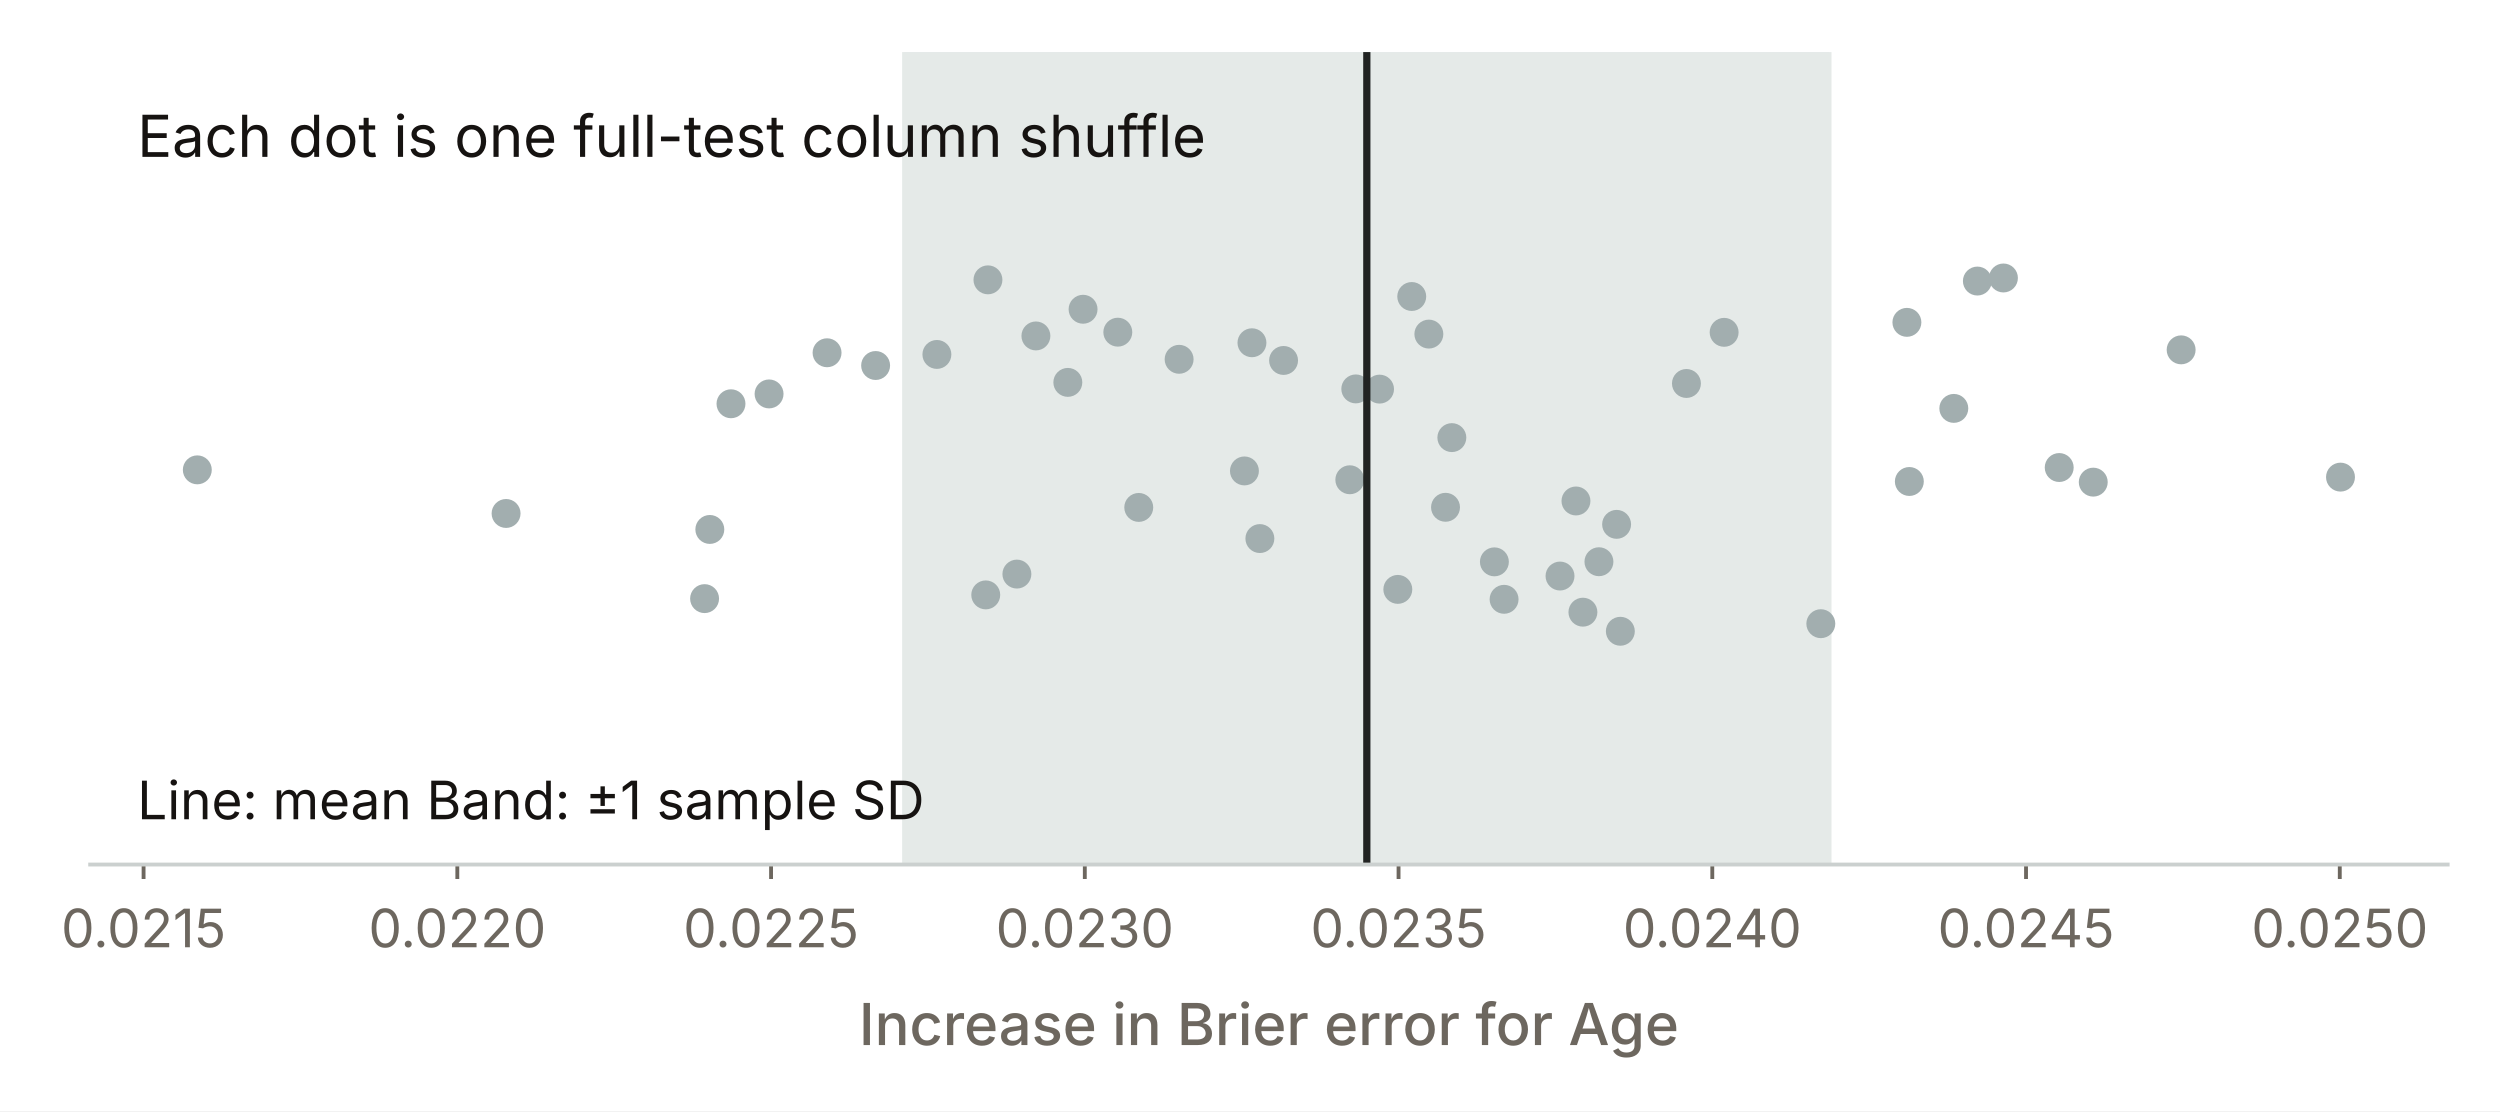
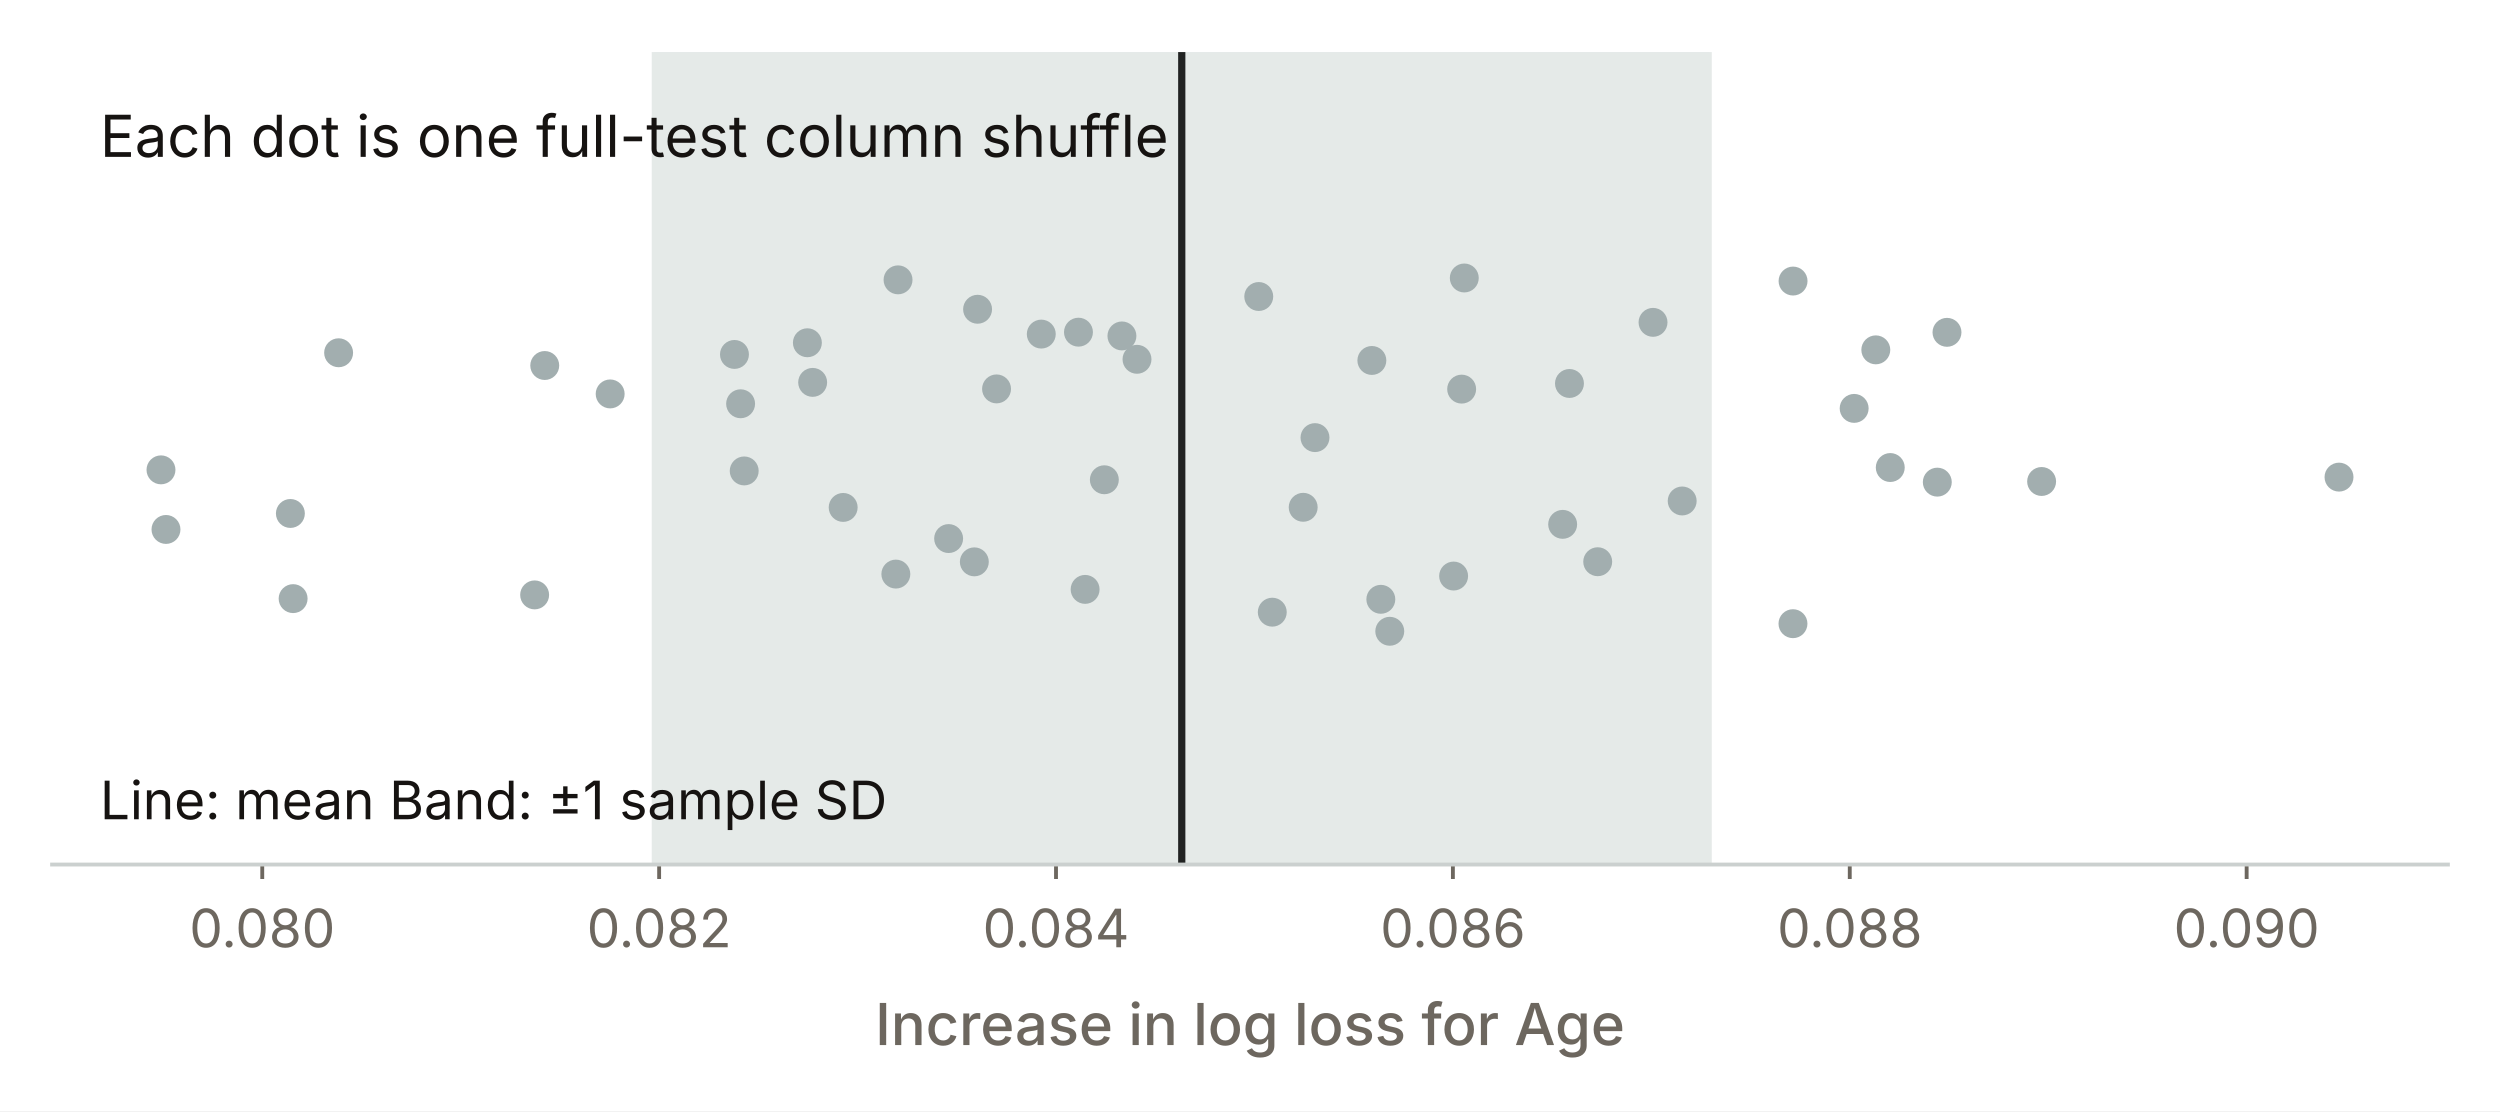
<svg xmlns="http://www.w3.org/2000/svg" xmlns:xlink="http://www.w3.org/1999/xlink" width="518.4pt" height="230.4pt" viewBox="0 0 518.4 230.4" version="1.1">
  <defs>
    <style type="text/css">*{stroke-linejoin: round; stroke-linecap: butt}</style>
  </defs>
  <g id="figure_1">
    <g id="patch_1">
      <path d="M 0 230.4 L 518.4 230.4 L 518.4 0 L 0 0 z " style="fill: #ffffff" />
    </g>
    <g id="axes_1">
      <g id="patch_2">
-         <path d="M 18.695 179.271 L 507.547 179.271 L 507.547 10.8 L 18.695 10.8 z " style="fill: #ffffff" />
+         <path d="M 10.8 179.271 L 507.6 179.271 L 507.6 10.8 L 10.8 10.8 z " style="fill: #ffffff" />
      </g>
      <g id="repeat-sd">
-         <path d="M 187.566 179.271 L 379.282 179.271 L 379.282 10.8 L 187.566 10.8 z " clip-path="url(#p4c0a920f47)" style="fill: #e5eae8; stroke: #e5eae8; stroke-linejoin: miter" />
+         <path d="M 135.64 179.271 L 354.457 179.271 L 354.457 10.8 L 135.64 10.8 z " clip-path="url(#p859f0ef4b1)" style="fill: #e5eae8; stroke: #e5eae8; stroke-linejoin: miter" />
      </g>
      <g id="matplotlib.axis_1">
        <g id="xtick_1">
          <g id="line2d_1">
            <defs>
-               <path id="m5aa0e6aa8b" d="M 0 0 L 0 3 " style="stroke: #6d675f; stroke-width: 0.8" />
+               <path id="mce2f760b6c" d="M 0 0 L 0 3 " style="stroke: #6d675f; stroke-width: 0.8" />
            </defs>
            <g>
-               <use xlink:href="#m5aa0e6aa8b" x="29.772" y="179.271" style="fill: #6d675f; stroke: #6d675f; stroke-width: 0.8" />
+               <use xlink:href="#mce2f760b6c" x="54.381" y="179.271" style="fill: #6d675f; stroke: #6d675f; stroke-width: 0.8" />
            </g>
          </g>
          <g id="text_1">
-             <text style="font-size: 11px; font-family: 'Inter', 'Helvetica Neue', 'Arial', 'DejaVu Sans', sans-serif; text-anchor: middle; fill: #6d675f" x="29.772" y="196.427" transform="rotate(-0 29.7723 196.4271)">0.0215</text>
+             <text style="font-size: 11px; font-family: 'Inter', 'Helvetica Neue', 'Arial', 'DejaVu Sans', sans-serif; text-anchor: middle; fill: #6d675f" x="54.381" y="196.427" transform="rotate(-0 54.38148 196.4271)">0.080</text>
          </g>
        </g>
        <g id="xtick_2">
          <g id="line2d_2">
            <g>
-               <use xlink:href="#m5aa0e6aa8b" x="94.83" y="179.271" style="fill: #6d675f; stroke: #6d675f; stroke-width: 0.8" />
+               <use xlink:href="#mce2f760b6c" x="136.678" y="179.271" style="fill: #6d675f; stroke: #6d675f; stroke-width: 0.8" />
            </g>
          </g>
          <g id="text_2">
-             <text style="font-size: 11px; font-family: 'Inter', 'Helvetica Neue', 'Arial', 'DejaVu Sans', sans-serif; text-anchor: middle; fill: #6d675f" x="94.83" y="196.427" transform="rotate(-0 94.82993 196.4271)">0.0220</text>
+             <text style="font-size: 11px; font-family: 'Inter', 'Helvetica Neue', 'Arial', 'DejaVu Sans', sans-serif; text-anchor: middle; fill: #6d675f" x="136.678" y="196.427" transform="rotate(-0 136.6779 196.4271)">0.082</text>
          </g>
        </g>
        <g id="xtick_3">
          <g id="line2d_3">
            <g>
-               <use xlink:href="#m5aa0e6aa8b" x="159.888" y="179.271" style="fill: #6d675f; stroke: #6d675f; stroke-width: 0.8" />
+               <use xlink:href="#mce2f760b6c" x="218.974" y="179.271" style="fill: #6d675f; stroke: #6d675f; stroke-width: 0.8" />
            </g>
          </g>
          <g id="text_3">
-             <text style="font-size: 11px; font-family: 'Inter', 'Helvetica Neue', 'Arial', 'DejaVu Sans', sans-serif; text-anchor: middle; fill: #6d675f" x="159.888" y="196.427" transform="rotate(-0 159.8876 196.4271)">0.0225</text>
+             <text style="font-size: 11px; font-family: 'Inter', 'Helvetica Neue', 'Arial', 'DejaVu Sans', sans-serif; text-anchor: middle; fill: #6d675f" x="218.974" y="196.427" transform="rotate(-0 218.9743 196.4271)">0.084</text>
          </g>
        </g>
        <g id="xtick_4">
          <g id="line2d_4">
            <g>
-               <use xlink:href="#m5aa0e6aa8b" x="224.945" y="179.271" style="fill: #6d675f; stroke: #6d675f; stroke-width: 0.8" />
+               <use xlink:href="#mce2f760b6c" x="301.271" y="179.271" style="fill: #6d675f; stroke: #6d675f; stroke-width: 0.8" />
            </g>
          </g>
          <g id="text_4">
-             <text style="font-size: 11px; font-family: 'Inter', 'Helvetica Neue', 'Arial', 'DejaVu Sans', sans-serif; text-anchor: middle; fill: #6d675f" x="224.945" y="196.427" transform="rotate(-0 224.9452 196.4271)">0.0230</text>
+             <text style="font-size: 11px; font-family: 'Inter', 'Helvetica Neue', 'Arial', 'DejaVu Sans', sans-serif; text-anchor: middle; fill: #6d675f" x="301.271" y="196.427" transform="rotate(-0 301.2707 196.4271)">0.086</text>
          </g>
        </g>
        <g id="xtick_5">
          <g id="line2d_5">
            <g>
-               <use xlink:href="#m5aa0e6aa8b" x="290.003" y="179.271" style="fill: #6d675f; stroke: #6d675f; stroke-width: 0.8" />
+               <use xlink:href="#mce2f760b6c" x="383.567" y="179.271" style="fill: #6d675f; stroke: #6d675f; stroke-width: 0.8" />
            </g>
          </g>
          <g id="text_5">
-             <text style="font-size: 11px; font-family: 'Inter', 'Helvetica Neue', 'Arial', 'DejaVu Sans', sans-serif; text-anchor: middle; fill: #6d675f" x="290.003" y="196.427" transform="rotate(-0 290.0028 196.4271)">0.0235</text>
+             <text style="font-size: 11px; font-family: 'Inter', 'Helvetica Neue', 'Arial', 'DejaVu Sans', sans-serif; text-anchor: middle; fill: #6d675f" x="383.567" y="196.427" transform="rotate(-0 383.5671 196.4271)">0.088</text>
          </g>
        </g>
        <g id="xtick_6">
          <g id="line2d_6">
            <g>
-               <use xlink:href="#m5aa0e6aa8b" x="355.06" y="179.271" style="fill: #6d675f; stroke: #6d675f; stroke-width: 0.8" />
+               <use xlink:href="#mce2f760b6c" x="465.864" y="179.271" style="fill: #6d675f; stroke: #6d675f; stroke-width: 0.8" />
            </g>
          </g>
          <g id="text_6">
-             <text style="font-size: 11px; font-family: 'Inter', 'Helvetica Neue', 'Arial', 'DejaVu Sans', sans-serif; text-anchor: middle; fill: #6d675f" x="355.06" y="196.427" transform="rotate(-0 355.0605 196.4271)">0.0240</text>
-           </g>
-         </g>
-         <g id="xtick_7">
-           <g id="line2d_7">
-             <g>
-               <use xlink:href="#m5aa0e6aa8b" x="420.118" y="179.271" style="fill: #6d675f; stroke: #6d675f; stroke-width: 0.8" />
-             </g>
-           </g>
-           <g id="text_7">
-             <text style="font-size: 11px; font-family: 'Inter', 'Helvetica Neue', 'Arial', 'DejaVu Sans', sans-serif; text-anchor: middle; fill: #6d675f" x="420.118" y="196.427" transform="rotate(-0 420.1181 196.4271)">0.0245</text>
-           </g>
-         </g>
-         <g id="xtick_8">
-           <g id="line2d_8">
-             <g>
-               <use xlink:href="#m5aa0e6aa8b" x="485.176" y="179.271" style="fill: #6d675f; stroke: #6d675f; stroke-width: 0.8" />
-             </g>
-           </g>
-           <g id="text_8">
-             <text style="font-size: 11px; font-family: 'Inter', 'Helvetica Neue', 'Arial', 'DejaVu Sans', sans-serif; text-anchor: middle; fill: #6d675f" x="485.176" y="196.427" transform="rotate(-0 485.1757 196.4271)">0.0250</text>
-           </g>
-         </g>
-         <g id="text_9">
-           <text style="font-weight: 500; font-size: 12px; font-family: 'Inter', 'Helvetica Neue', 'Arial', 'DejaVu Sans', sans-serif; text-anchor: middle; fill: #6d675f" x="263.121" y="216.705" transform="rotate(-0 263.1206 216.7055)">Increase in Brier error for Age</text>
+             <text style="font-size: 11px; font-family: 'Inter', 'Helvetica Neue', 'Arial', 'DejaVu Sans', sans-serif; text-anchor: middle; fill: #6d675f" x="465.864" y="196.427" transform="rotate(-0 465.8635 196.4271)">0.090</text>
+           </g>
+         </g>
+         <g id="text_7">
+           <text style="font-weight: 500; font-size: 12px; font-family: 'Inter', 'Helvetica Neue', 'Arial', 'DejaVu Sans', sans-serif; text-anchor: middle; fill: #6d675f" x="259.2" y="216.705" transform="rotate(-0 259.2 216.7055)">Increase in log loss for Age</text>
        </g>
      </g>
      <g id="matplotlib.axis_2" />
      <g id="repeat-point-0">
        <defs>
-           <path id="m4ea286cdae" d="M 0 2.5 C 0.663 2.5 1.299 2.237 1.768 1.768 C 2.237 1.299 2.5 0.663 2.5 0 C 2.5 -0.663 2.237 -1.299 1.768 -1.768 C 1.299 -2.237 0.663 -2.5 0 -2.5 C -0.663 -2.5 -1.299 -2.237 -1.768 -1.768 C -2.237 -1.299 -2.5 -0.663 -2.5 0 C -2.5 0.663 -2.237 1.299 -1.768 1.768 C -1.299 2.237 -0.663 2.5 0 2.5 z " style="stroke: #a2aeaf" />
+           <path id="m02b0efc22b" d="M 0 2.5 C 0.663 2.5 1.299 2.237 1.768 1.768 C 2.237 1.299 2.5 0.663 2.5 0 C 2.5 -0.663 2.237 -1.299 1.768 -1.768 C 1.299 -2.237 0.663 -2.5 0 -2.5 C -0.663 -2.5 -1.299 -2.237 -1.768 -1.768 C -2.237 -1.299 -2.5 -0.663 -2.5 0 C -2.5 0.663 -2.237 1.299 -1.768 1.768 C -1.299 2.237 -0.663 2.5 0 2.5 z " style="stroke: #a2aeaf" />
        </defs>
-         <g clip-path="url(#p4c0a920f47)">
-           <use xlink:href="#m4ea286cdae" x="194.274" y="73.497" style="fill: #a2aeaf; stroke: #a2aeaf" />
+         <g clip-path="url(#p859f0ef4b1)">
+           <use xlink:href="#m02b0efc22b" x="152.298" y="73.497" style="fill: #a2aeaf; stroke: #a2aeaf" />
        </g>
      </g>
      <g id="repeat-point-1">
-         <g clip-path="url(#p4c0a920f47)">
-           <use xlink:href="#m4ea286cdae" x="395.921" y="99.841" style="fill: #a2aeaf; stroke: #a2aeaf" />
+         <g clip-path="url(#p859f0ef4b1)">
+           <use xlink:href="#m02b0efc22b" x="423.35" y="99.841" style="fill: #a2aeaf; stroke: #a2aeaf" />
        </g>
      </g>
      <g id="repeat-point-2">
-         <g clip-path="url(#p4c0a920f47)">
-           <use xlink:href="#m4ea286cdae" x="395.415" y="66.843" style="fill: #a2aeaf; stroke: #a2aeaf" />
+         <g clip-path="url(#p859f0ef4b1)">
+           <use xlink:href="#m02b0efc22b" x="342.772" y="66.843" style="fill: #a2aeaf; stroke: #a2aeaf" />
        </g>
      </g>
      <g id="repeat-point-3">
-         <g clip-path="url(#p4c0a920f47)">
-           <use xlink:href="#m4ea286cdae" x="349.7" y="79.518" style="fill: #a2aeaf; stroke: #a2aeaf" />
+         <g clip-path="url(#p859f0ef4b1)">
+           <use xlink:href="#m02b0efc22b" x="325.444" y="79.518" style="fill: #a2aeaf; stroke: #a2aeaf" />
        </g>
      </g>
      <g id="repeat-point-4">
-         <g clip-path="url(#p4c0a920f47)">
-           <use xlink:href="#m4ea286cdae" x="328.234" y="126.941" style="fill: #a2aeaf; stroke: #a2aeaf" />
+         <g clip-path="url(#p859f0ef4b1)">
+           <use xlink:href="#m02b0efc22b" x="263.818" y="126.941" style="fill: #a2aeaf; stroke: #a2aeaf" />
        </g>
      </g>
      <g id="repeat-point-5">
-         <g clip-path="url(#p4c0a920f47)">
-           <use xlink:href="#m4ea286cdae" x="415.432" y="57.642" style="fill: #a2aeaf; stroke: #a2aeaf" />
+         <g clip-path="url(#p859f0ef4b1)">
+           <use xlink:href="#m02b0efc22b" x="303.635" y="57.642" style="fill: #a2aeaf; stroke: #a2aeaf" />
        </g>
      </g>
      <g id="repeat-point-6">
-         <g clip-path="url(#p4c0a920f47)">
-           <use xlink:href="#m4ea286cdae" x="244.502" y="74.505" style="fill: #a2aeaf; stroke: #a2aeaf" />
+         <g clip-path="url(#p859f0ef4b1)">
+           <use xlink:href="#m02b0efc22b" x="235.769" y="74.505" style="fill: #a2aeaf; stroke: #a2aeaf" />
        </g>
      </g>
      <g id="repeat-point-7">
-         <g clip-path="url(#p4c0a920f47)">
-           <use xlink:href="#m4ea286cdae" x="452.282" y="72.545" style="fill: #a2aeaf; stroke: #a2aeaf" />
+         <g clip-path="url(#p859f0ef4b1)">
+           <use xlink:href="#m02b0efc22b" x="388.968" y="72.545" style="fill: #a2aeaf; stroke: #a2aeaf" />
        </g>
      </g>
      <g id="repeat-point-8">
-         <g clip-path="url(#p4c0a920f47)">
-           <use xlink:href="#m4ea286cdae" x="311.887" y="124.273" style="fill: #a2aeaf; stroke: #a2aeaf" />
+         <g clip-path="url(#p859f0ef4b1)">
+           <use xlink:href="#m02b0efc22b" x="286.329" y="124.273" style="fill: #a2aeaf; stroke: #a2aeaf" />
        </g>
      </g>
      <g id="repeat-point-9">
-         <g clip-path="url(#p4c0a920f47)">
-           <use xlink:href="#m4ea286cdae" x="485.326" y="98.936" style="fill: #a2aeaf; stroke: #a2aeaf" />
+         <g clip-path="url(#p859f0ef4b1)">
+           <use xlink:href="#m02b0efc22b" x="485.018" y="98.936" style="fill: #a2aeaf; stroke: #a2aeaf" />
        </g>
      </g>
      <g id="repeat-point-10">
-         <g clip-path="url(#p4c0a920f47)">
-           <use xlink:href="#m4ea286cdae" x="299.743" y="105.193" style="fill: #a2aeaf; stroke: #a2aeaf" />
+         <g clip-path="url(#p859f0ef4b1)">
+           <use xlink:href="#m02b0efc22b" x="270.229" y="105.193" style="fill: #a2aeaf; stroke: #a2aeaf" />
        </g>
      </g>
      <g id="repeat-point-11">
-         <g clip-path="url(#p4c0a920f47)">
-           <use xlink:href="#m4ea286cdae" x="292.739" y="61.483" style="fill: #a2aeaf; stroke: #a2aeaf" />
+         <g clip-path="url(#p859f0ef4b1)">
+           <use xlink:href="#m02b0efc22b" x="261.015" y="61.483" style="fill: #a2aeaf; stroke: #a2aeaf" />
        </g>
      </g>
      <g id="repeat-point-12">
-         <g clip-path="url(#p4c0a920f47)">
-           <use xlink:href="#m4ea286cdae" x="151.578" y="83.725" style="fill: #a2aeaf; stroke: #a2aeaf" />
+         <g clip-path="url(#p859f0ef4b1)">
+           <use xlink:href="#m02b0efc22b" x="153.572" y="83.725" style="fill: #a2aeaf; stroke: #a2aeaf" />
        </g>
      </g>
      <g id="repeat-point-13">
-         <g clip-path="url(#p4c0a920f47)">
-           <use xlink:href="#m4ea286cdae" x="214.806" y="69.66" style="fill: #a2aeaf; stroke: #a2aeaf" />
+         <g clip-path="url(#p859f0ef4b1)">
+           <use xlink:href="#m02b0efc22b" x="232.643" y="69.66" style="fill: #a2aeaf; stroke: #a2aeaf" />
        </g>
      </g>
      <g id="repeat-point-14">
-         <g clip-path="url(#p4c0a920f47)">
-           <use xlink:href="#m4ea286cdae" x="279.899" y="99.484" style="fill: #a2aeaf; stroke: #a2aeaf" />
+         <g clip-path="url(#p859f0ef4b1)">
+           <use xlink:href="#m02b0efc22b" x="228.997" y="99.484" style="fill: #a2aeaf; stroke: #a2aeaf" />
        </g>
      </g>
      <g id="repeat-point-15">
-         <g clip-path="url(#p4c0a920f47)">
-           <use xlink:href="#m4ea286cdae" x="331.555" y="116.48" style="fill: #a2aeaf; stroke: #a2aeaf" />
+         <g clip-path="url(#p859f0ef4b1)">
+           <use xlink:href="#m02b0efc22b" x="331.302" y="116.48" style="fill: #a2aeaf; stroke: #a2aeaf" />
        </g>
      </g>
      <g id="repeat-point-16">
-         <g clip-path="url(#p4c0a920f47)">
-           <use xlink:href="#m4ea286cdae" x="301.056" y="90.744" style="fill: #a2aeaf; stroke: #a2aeaf" />
+         <g clip-path="url(#p859f0ef4b1)">
+           <use xlink:href="#m02b0efc22b" x="272.677" y="90.744" style="fill: #a2aeaf; stroke: #a2aeaf" />
        </g>
      </g>
      <g id="repeat-point-17">
-         <g clip-path="url(#p4c0a920f47)">
-           <use xlink:href="#m4ea286cdae" x="377.565" y="129.328" style="fill: #a2aeaf; stroke: #a2aeaf" />
+         <g clip-path="url(#p859f0ef4b1)">
+           <use xlink:href="#m02b0efc22b" x="371.791" y="129.328" style="fill: #a2aeaf; stroke: #a2aeaf" />
        </g>
      </g>
      <g id="repeat-point-18">
-         <g clip-path="url(#p4c0a920f47)">
-           <use xlink:href="#m4ea286cdae" x="296.289" y="69.277" style="fill: #a2aeaf; stroke: #a2aeaf" />
+         <g clip-path="url(#p859f0ef4b1)">
+           <use xlink:href="#m02b0efc22b" x="215.92" y="69.277" style="fill: #a2aeaf; stroke: #a2aeaf" />
        </g>
      </g>
      <g id="repeat-point-19">
-         <g clip-path="url(#p4c0a920f47)">
-           <use xlink:href="#m4ea286cdae" x="405.142" y="84.684" style="fill: #a2aeaf; stroke: #a2aeaf" />
+         <g clip-path="url(#p859f0ef4b1)">
+           <use xlink:href="#m02b0efc22b" x="384.478" y="84.684" style="fill: #a2aeaf; stroke: #a2aeaf" />
        </g>
      </g>
      <g id="repeat-point-20">
-         <g clip-path="url(#p4c0a920f47)">
-           <use xlink:href="#m4ea286cdae" x="266.162" y="74.745" style="fill: #a2aeaf; stroke: #a2aeaf" />
+         <g clip-path="url(#p859f0ef4b1)">
+           <use xlink:href="#m02b0efc22b" x="284.47" y="74.745" style="fill: #a2aeaf; stroke: #a2aeaf" />
        </g>
      </g>
      <g id="repeat-point-21">
-         <g clip-path="url(#p4c0a920f47)">
-           <use xlink:href="#m4ea286cdae" x="104.94" y="106.473" style="fill: #a2aeaf; stroke: #a2aeaf" />
+         <g clip-path="url(#p859f0ef4b1)">
+           <use xlink:href="#m02b0efc22b" x="60.214" y="106.473" style="fill: #a2aeaf; stroke: #a2aeaf" />
        </g>
      </g>
      <g id="repeat-point-22">
-         <g clip-path="url(#p4c0a920f47)">
-           <use xlink:href="#m4ea286cdae" x="204.862" y="58.029" style="fill: #a2aeaf; stroke: #a2aeaf" />
+         <g clip-path="url(#p859f0ef4b1)">
+           <use xlink:href="#m02b0efc22b" x="186.219" y="58.029" style="fill: #a2aeaf; stroke: #a2aeaf" />
        </g>
      </g>
      <g id="repeat-point-23">
-         <g clip-path="url(#p4c0a920f47)">
-           <use xlink:href="#m4ea286cdae" x="224.586" y="64.128" style="fill: #a2aeaf; stroke: #a2aeaf" />
+         <g clip-path="url(#p859f0ef4b1)">
+           <use xlink:href="#m02b0efc22b" x="202.712" y="64.128" style="fill: #a2aeaf; stroke: #a2aeaf" />
        </g>
      </g>
      <g id="repeat-point-24">
-         <g clip-path="url(#p4c0a920f47)">
-           <use xlink:href="#m4ea286cdae" x="171.5" y="73.149" style="fill: #a2aeaf; stroke: #a2aeaf" />
+         <g clip-path="url(#p859f0ef4b1)">
+           <use xlink:href="#m02b0efc22b" x="70.216" y="73.149" style="fill: #a2aeaf; stroke: #a2aeaf" />
        </g>
      </g>
      <g id="repeat-point-25">
-         <g clip-path="url(#p4c0a920f47)">
-           <use xlink:href="#m4ea286cdae" x="210.863" y="119.043" style="fill: #a2aeaf; stroke: #a2aeaf" />
+         <g clip-path="url(#p859f0ef4b1)">
+           <use xlink:href="#m02b0efc22b" x="185.763" y="119.043" style="fill: #a2aeaf; stroke: #a2aeaf" />
        </g>
      </g>
      <g id="repeat-point-26">
-         <g clip-path="url(#p4c0a920f47)">
-           <use xlink:href="#m4ea286cdae" x="258.045" y="97.652" style="fill: #a2aeaf; stroke: #a2aeaf" />
+         <g clip-path="url(#p859f0ef4b1)">
+           <use xlink:href="#m02b0efc22b" x="154.318" y="97.652" style="fill: #a2aeaf; stroke: #a2aeaf" />
        </g>
      </g>
      <g id="repeat-point-27">
-         <g clip-path="url(#p4c0a920f47)">
-           <use xlink:href="#m4ea286cdae" x="335.995" y="130.901" style="fill: #a2aeaf; stroke: #a2aeaf" />
+         <g clip-path="url(#p859f0ef4b1)">
+           <use xlink:href="#m02b0efc22b" x="288.183" y="130.901" style="fill: #a2aeaf; stroke: #a2aeaf" />
        </g>
      </g>
      <g id="repeat-point-28">
-         <g clip-path="url(#p4c0a920f47)">
-           <use xlink:href="#m4ea286cdae" x="289.852" y="122.215" style="fill: #a2aeaf; stroke: #a2aeaf" />
+         <g clip-path="url(#p859f0ef4b1)">
+           <use xlink:href="#m02b0efc22b" x="225.01" y="122.215" style="fill: #a2aeaf; stroke: #a2aeaf" />
        </g>
      </g>
      <g id="repeat-point-29">
-         <g clip-path="url(#p4c0a920f47)">
-           <use xlink:href="#m4ea286cdae" x="281.137" y="80.644" style="fill: #a2aeaf; stroke: #a2aeaf" />
+         <g clip-path="url(#p859f0ef4b1)">
+           <use xlink:href="#m02b0efc22b" x="206.645" y="80.644" style="fill: #a2aeaf; stroke: #a2aeaf" />
        </g>
      </g>
      <g id="repeat-point-30">
-         <g clip-path="url(#p4c0a920f47)">
-           <use xlink:href="#m4ea286cdae" x="181.569" y="75.792" style="fill: #a2aeaf; stroke: #a2aeaf" />
+         <g clip-path="url(#p859f0ef4b1)">
+           <use xlink:href="#m02b0efc22b" x="112.958" y="75.792" style="fill: #a2aeaf; stroke: #a2aeaf" />
        </g>
      </g>
      <g id="repeat-point-31">
-         <g clip-path="url(#p4c0a920f47)">
-           <use xlink:href="#m4ea286cdae" x="410.03" y="58.28" style="fill: #a2aeaf; stroke: #a2aeaf" />
+         <g clip-path="url(#p859f0ef4b1)">
+           <use xlink:href="#m02b0efc22b" x="371.809" y="58.28" style="fill: #a2aeaf; stroke: #a2aeaf" />
        </g>
      </g>
      <g id="repeat-point-32">
-         <g clip-path="url(#p4c0a920f47)">
-           <use xlink:href="#m4ea286cdae" x="335.22" y="108.729" style="fill: #a2aeaf; stroke: #a2aeaf" />
+         <g clip-path="url(#p859f0ef4b1)">
+           <use xlink:href="#m02b0efc22b" x="324.033" y="108.729" style="fill: #a2aeaf; stroke: #a2aeaf" />
        </g>
      </g>
      <g id="repeat-point-33">
-         <g clip-path="url(#p4c0a920f47)">
-           <use xlink:href="#m4ea286cdae" x="236.132" y="105.22" style="fill: #a2aeaf; stroke: #a2aeaf" />
+         <g clip-path="url(#p859f0ef4b1)">
+           <use xlink:href="#m02b0efc22b" x="174.84" y="105.22" style="fill: #a2aeaf; stroke: #a2aeaf" />
        </g>
      </g>
      <g id="repeat-point-34">
-         <g clip-path="url(#p4c0a920f47)">
-           <use xlink:href="#m4ea286cdae" x="40.915" y="97.429" style="fill: #a2aeaf; stroke: #a2aeaf" />
+         <g clip-path="url(#p859f0ef4b1)">
+           <use xlink:href="#m02b0efc22b" x="33.382" y="97.429" style="fill: #a2aeaf; stroke: #a2aeaf" />
        </g>
      </g>
      <g id="repeat-point-35">
-         <g clip-path="url(#p4c0a920f47)">
-           <use xlink:href="#m4ea286cdae" x="323.486" y="119.449" style="fill: #a2aeaf; stroke: #a2aeaf" />
+         <g clip-path="url(#p859f0ef4b1)">
+           <use xlink:href="#m02b0efc22b" x="301.423" y="119.449" style="fill: #a2aeaf; stroke: #a2aeaf" />
        </g>
      </g>
      <g id="repeat-point-36">
-         <g clip-path="url(#p4c0a920f47)">
-           <use xlink:href="#m4ea286cdae" x="146.103" y="124.131" style="fill: #a2aeaf; stroke: #a2aeaf" />
+         <g clip-path="url(#p859f0ef4b1)">
+           <use xlink:href="#m02b0efc22b" x="60.781" y="124.131" style="fill: #a2aeaf; stroke: #a2aeaf" />
        </g>
      </g>
      <g id="repeat-point-37">
-         <g clip-path="url(#p4c0a920f47)">
-           <use xlink:href="#m4ea286cdae" x="426.998" y="96.946" style="fill: #a2aeaf; stroke: #a2aeaf" />
+         <g clip-path="url(#p859f0ef4b1)">
+           <use xlink:href="#m02b0efc22b" x="391.965" y="96.946" style="fill: #a2aeaf; stroke: #a2aeaf" />
        </g>
      </g>
      <g id="repeat-point-38">
-         <g clip-path="url(#p4c0a920f47)">
-           <use xlink:href="#m4ea286cdae" x="309.877" y="116.506" style="fill: #a2aeaf; stroke: #a2aeaf" />
+         <g clip-path="url(#p859f0ef4b1)">
+           <use xlink:href="#m02b0efc22b" x="202.038" y="116.506" style="fill: #a2aeaf; stroke: #a2aeaf" />
        </g>
      </g>
      <g id="repeat-point-39">
-         <g clip-path="url(#p4c0a920f47)">
-           <use xlink:href="#m4ea286cdae" x="159.474" y="81.685" style="fill: #a2aeaf; stroke: #a2aeaf" />
+         <g clip-path="url(#p859f0ef4b1)">
+           <use xlink:href="#m02b0efc22b" x="126.523" y="81.685" style="fill: #a2aeaf; stroke: #a2aeaf" />
        </g>
      </g>
      <g id="repeat-point-40">
-         <g clip-path="url(#p4c0a920f47)">
-           <use xlink:href="#m4ea286cdae" x="434.057" y="99.977" style="fill: #a2aeaf; stroke: #a2aeaf" />
+         <g clip-path="url(#p859f0ef4b1)">
+           <use xlink:href="#m02b0efc22b" x="401.719" y="99.977" style="fill: #a2aeaf; stroke: #a2aeaf" />
        </g>
      </g>
      <g id="repeat-point-41">
-         <g clip-path="url(#p4c0a920f47)">
-           <use xlink:href="#m4ea286cdae" x="231.79" y="68.88" style="fill: #a2aeaf; stroke: #a2aeaf" />
+         <g clip-path="url(#p859f0ef4b1)">
+           <use xlink:href="#m02b0efc22b" x="223.63" y="68.88" style="fill: #a2aeaf; stroke: #a2aeaf" />
        </g>
      </g>
      <g id="repeat-point-42">
-         <g clip-path="url(#p4c0a920f47)">
-           <use xlink:href="#m4ea286cdae" x="221.426" y="79.291" style="fill: #a2aeaf; stroke: #a2aeaf" />
+         <g clip-path="url(#p859f0ef4b1)">
+           <use xlink:href="#m02b0efc22b" x="168.513" y="79.291" style="fill: #a2aeaf; stroke: #a2aeaf" />
        </g>
      </g>
      <g id="repeat-point-43">
-         <g clip-path="url(#p4c0a920f47)">
-           <use xlink:href="#m4ea286cdae" x="147.19" y="109.787" style="fill: #a2aeaf; stroke: #a2aeaf" />
+         <g clip-path="url(#p859f0ef4b1)">
+           <use xlink:href="#m02b0efc22b" x="34.419" y="109.787" style="fill: #a2aeaf; stroke: #a2aeaf" />
        </g>
      </g>
      <g id="repeat-point-44">
-         <g clip-path="url(#p4c0a920f47)">
-           <use xlink:href="#m4ea286cdae" x="357.516" y="68.913" style="fill: #a2aeaf; stroke: #a2aeaf" />
+         <g clip-path="url(#p859f0ef4b1)">
+           <use xlink:href="#m02b0efc22b" x="403.728" y="68.913" style="fill: #a2aeaf; stroke: #a2aeaf" />
        </g>
      </g>
      <g id="repeat-point-45">
-         <g clip-path="url(#p4c0a920f47)">
-           <use xlink:href="#m4ea286cdae" x="259.605" y="71.075" style="fill: #a2aeaf; stroke: #a2aeaf" />
+         <g clip-path="url(#p859f0ef4b1)">
+           <use xlink:href="#m02b0efc22b" x="167.419" y="71.075" style="fill: #a2aeaf; stroke: #a2aeaf" />
        </g>
      </g>
      <g id="repeat-point-46">
-         <g clip-path="url(#p4c0a920f47)">
-           <use xlink:href="#m4ea286cdae" x="326.792" y="103.882" style="fill: #a2aeaf; stroke: #a2aeaf" />
+         <g clip-path="url(#p859f0ef4b1)">
+           <use xlink:href="#m02b0efc22b" x="348.817" y="103.882" style="fill: #a2aeaf; stroke: #a2aeaf" />
        </g>
      </g>
      <g id="repeat-point-47">
-         <g clip-path="url(#p4c0a920f47)">
-           <use xlink:href="#m4ea286cdae" x="261.249" y="111.677" style="fill: #a2aeaf; stroke: #a2aeaf" />
+         <g clip-path="url(#p859f0ef4b1)">
+           <use xlink:href="#m02b0efc22b" x="196.708" y="111.677" style="fill: #a2aeaf; stroke: #a2aeaf" />
        </g>
      </g>
      <g id="repeat-point-48">
-         <g clip-path="url(#p4c0a920f47)">
-           <use xlink:href="#m4ea286cdae" x="286.063" y="80.688" style="fill: #a2aeaf; stroke: #a2aeaf" />
+         <g clip-path="url(#p859f0ef4b1)">
+           <use xlink:href="#m02b0efc22b" x="303.089" y="80.688" style="fill: #a2aeaf; stroke: #a2aeaf" />
        </g>
      </g>
      <g id="repeat-point-49">
-         <g clip-path="url(#p4c0a920f47)">
-           <use xlink:href="#m4ea286cdae" x="204.405" y="123.358" style="fill: #a2aeaf; stroke: #a2aeaf" />
+         <g clip-path="url(#p859f0ef4b1)">
+           <use xlink:href="#m02b0efc22b" x="110.863" y="123.358" style="fill: #a2aeaf; stroke: #a2aeaf" />
        </g>
      </g>
      <g id="repeat-mean">
-         <path d="M 283.424 179.271 L 283.424 10.8 " clip-path="url(#p4c0a920f47)" style="fill: none; stroke: #212322; stroke-width: 1.5; stroke-linecap: round" />
+         <path d="M 245.049 179.271 L 245.049 10.8 " clip-path="url(#p859f0ef4b1)" style="fill: none; stroke: #212322; stroke-width: 1.5; stroke-linecap: round" />
      </g>
      <g id="patch_3">
-         <path d="M 18.695 179.271 L 507.547 179.271 " style="fill: none; stroke: #cbd0cf; stroke-width: 0.8; stroke-linejoin: miter; stroke-linecap: square" />
-       </g>
-       <g id="text_10">
-         <text style="font-size: 12px; font-family: 'Inter', 'Helvetica Neue', 'Arial', 'DejaVu Sans', sans-serif; text-anchor: start; fill: #161311" x="28.472" y="32.533" transform="rotate(-0 28.4717 32.53325)">Each dot is one full-test column shuffle</text>
-       </g>
-       <g id="text_11">
-         <text style="font-size: 11px; font-family: 'Inter', 'Helvetica Neue', 'Arial', 'DejaVu Sans', sans-serif; text-anchor: start; fill: #161311" x="28.472" y="169.879" transform="rotate(-0 28.4717 169.8787)">Line: mean     Band: ±1 sample SD</text>
+         <path d="M 10.8 179.271 L 507.6 179.271 " style="fill: none; stroke: #cbd0cf; stroke-width: 0.8; stroke-linejoin: miter; stroke-linecap: square" />
+       </g>
+       <g id="text_8">
+         <text style="font-size: 12px; font-family: 'Inter', 'Helvetica Neue', 'Arial', 'DejaVu Sans', sans-serif; text-anchor: start; fill: #161311" x="20.736" y="32.533" transform="rotate(-0 20.736 32.53325)">Each dot is one full-test column shuffle</text>
+       </g>
+       <g id="text_9">
+         <text style="font-size: 11px; font-family: 'Inter', 'Helvetica Neue', 'Arial', 'DejaVu Sans', sans-serif; text-anchor: start; fill: #161311" x="20.736" y="169.879" transform="rotate(-0 20.736 169.8787)">Line: mean     Band: ±1 sample SD</text>
      </g>
    </g>
  </g>
  <defs>
-     <clipPath id="p4c0a920f47">
-       <rect x="18.695" y="10.8" width="488.852" height="168.471" />
+     <clipPath id="p859f0ef4b1">
+       <rect x="10.8" y="10.8" width="496.8" height="168.471" />
    </clipPath>
  </defs>
</svg>
